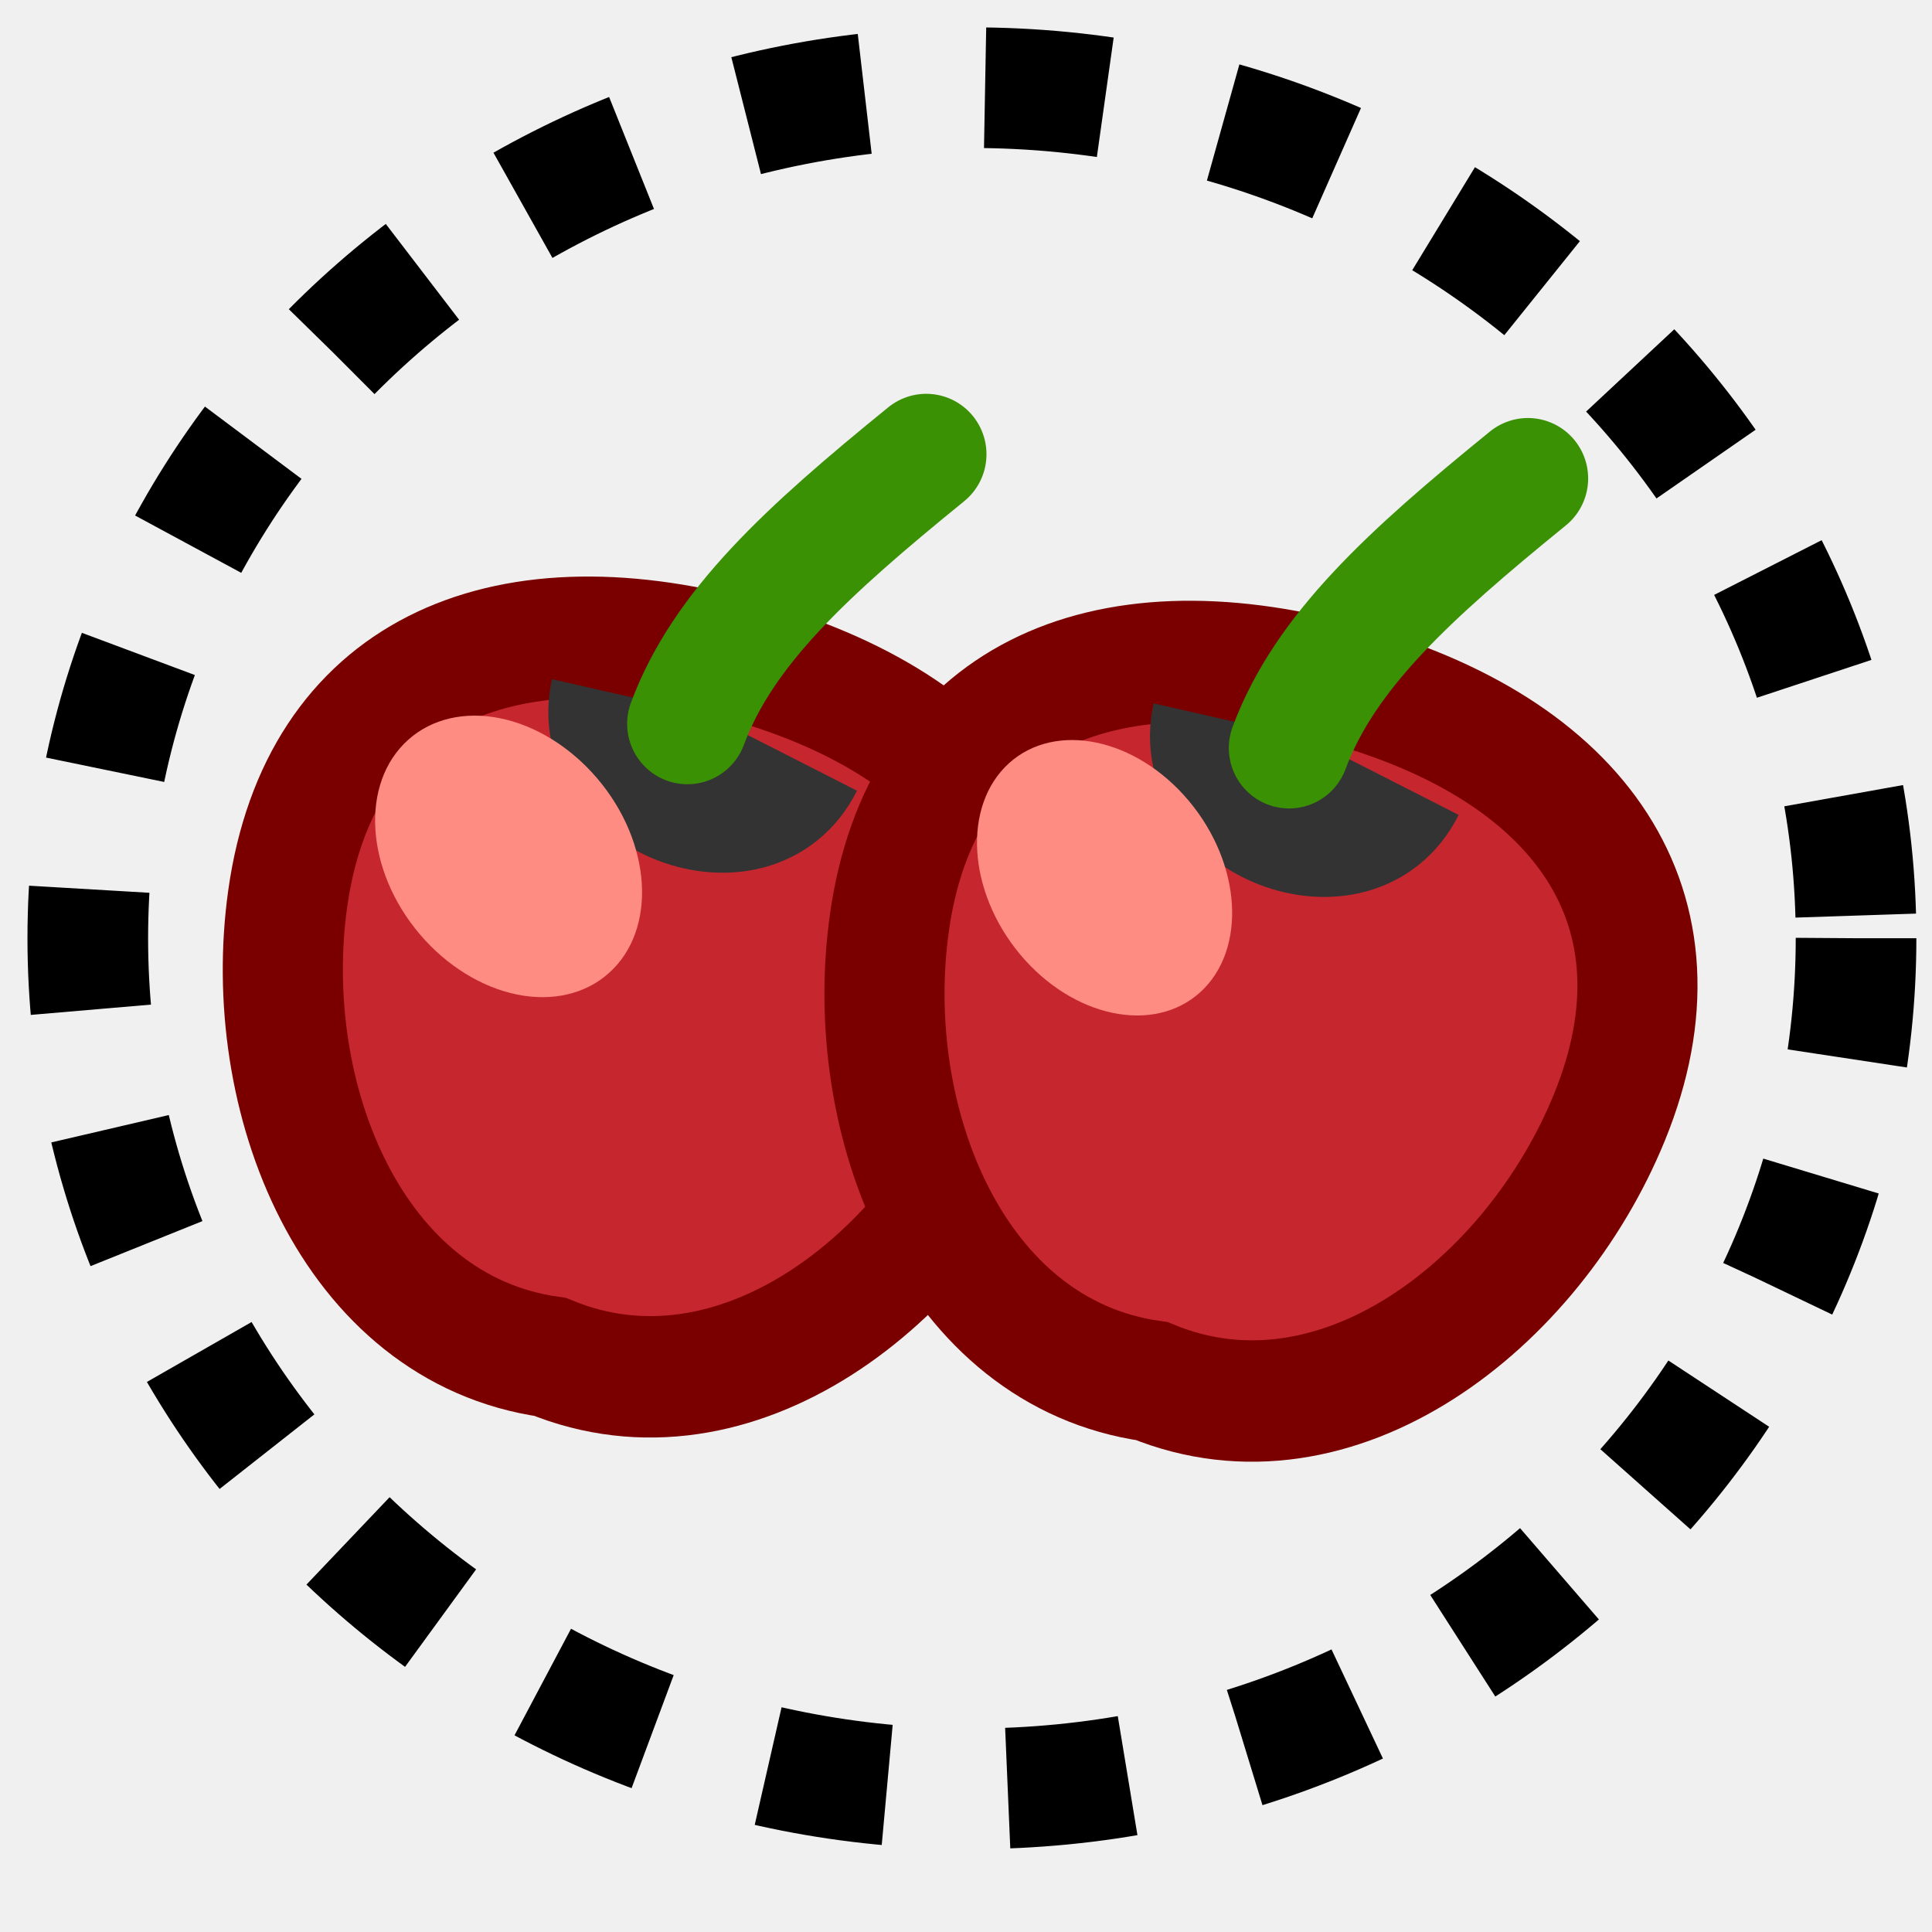
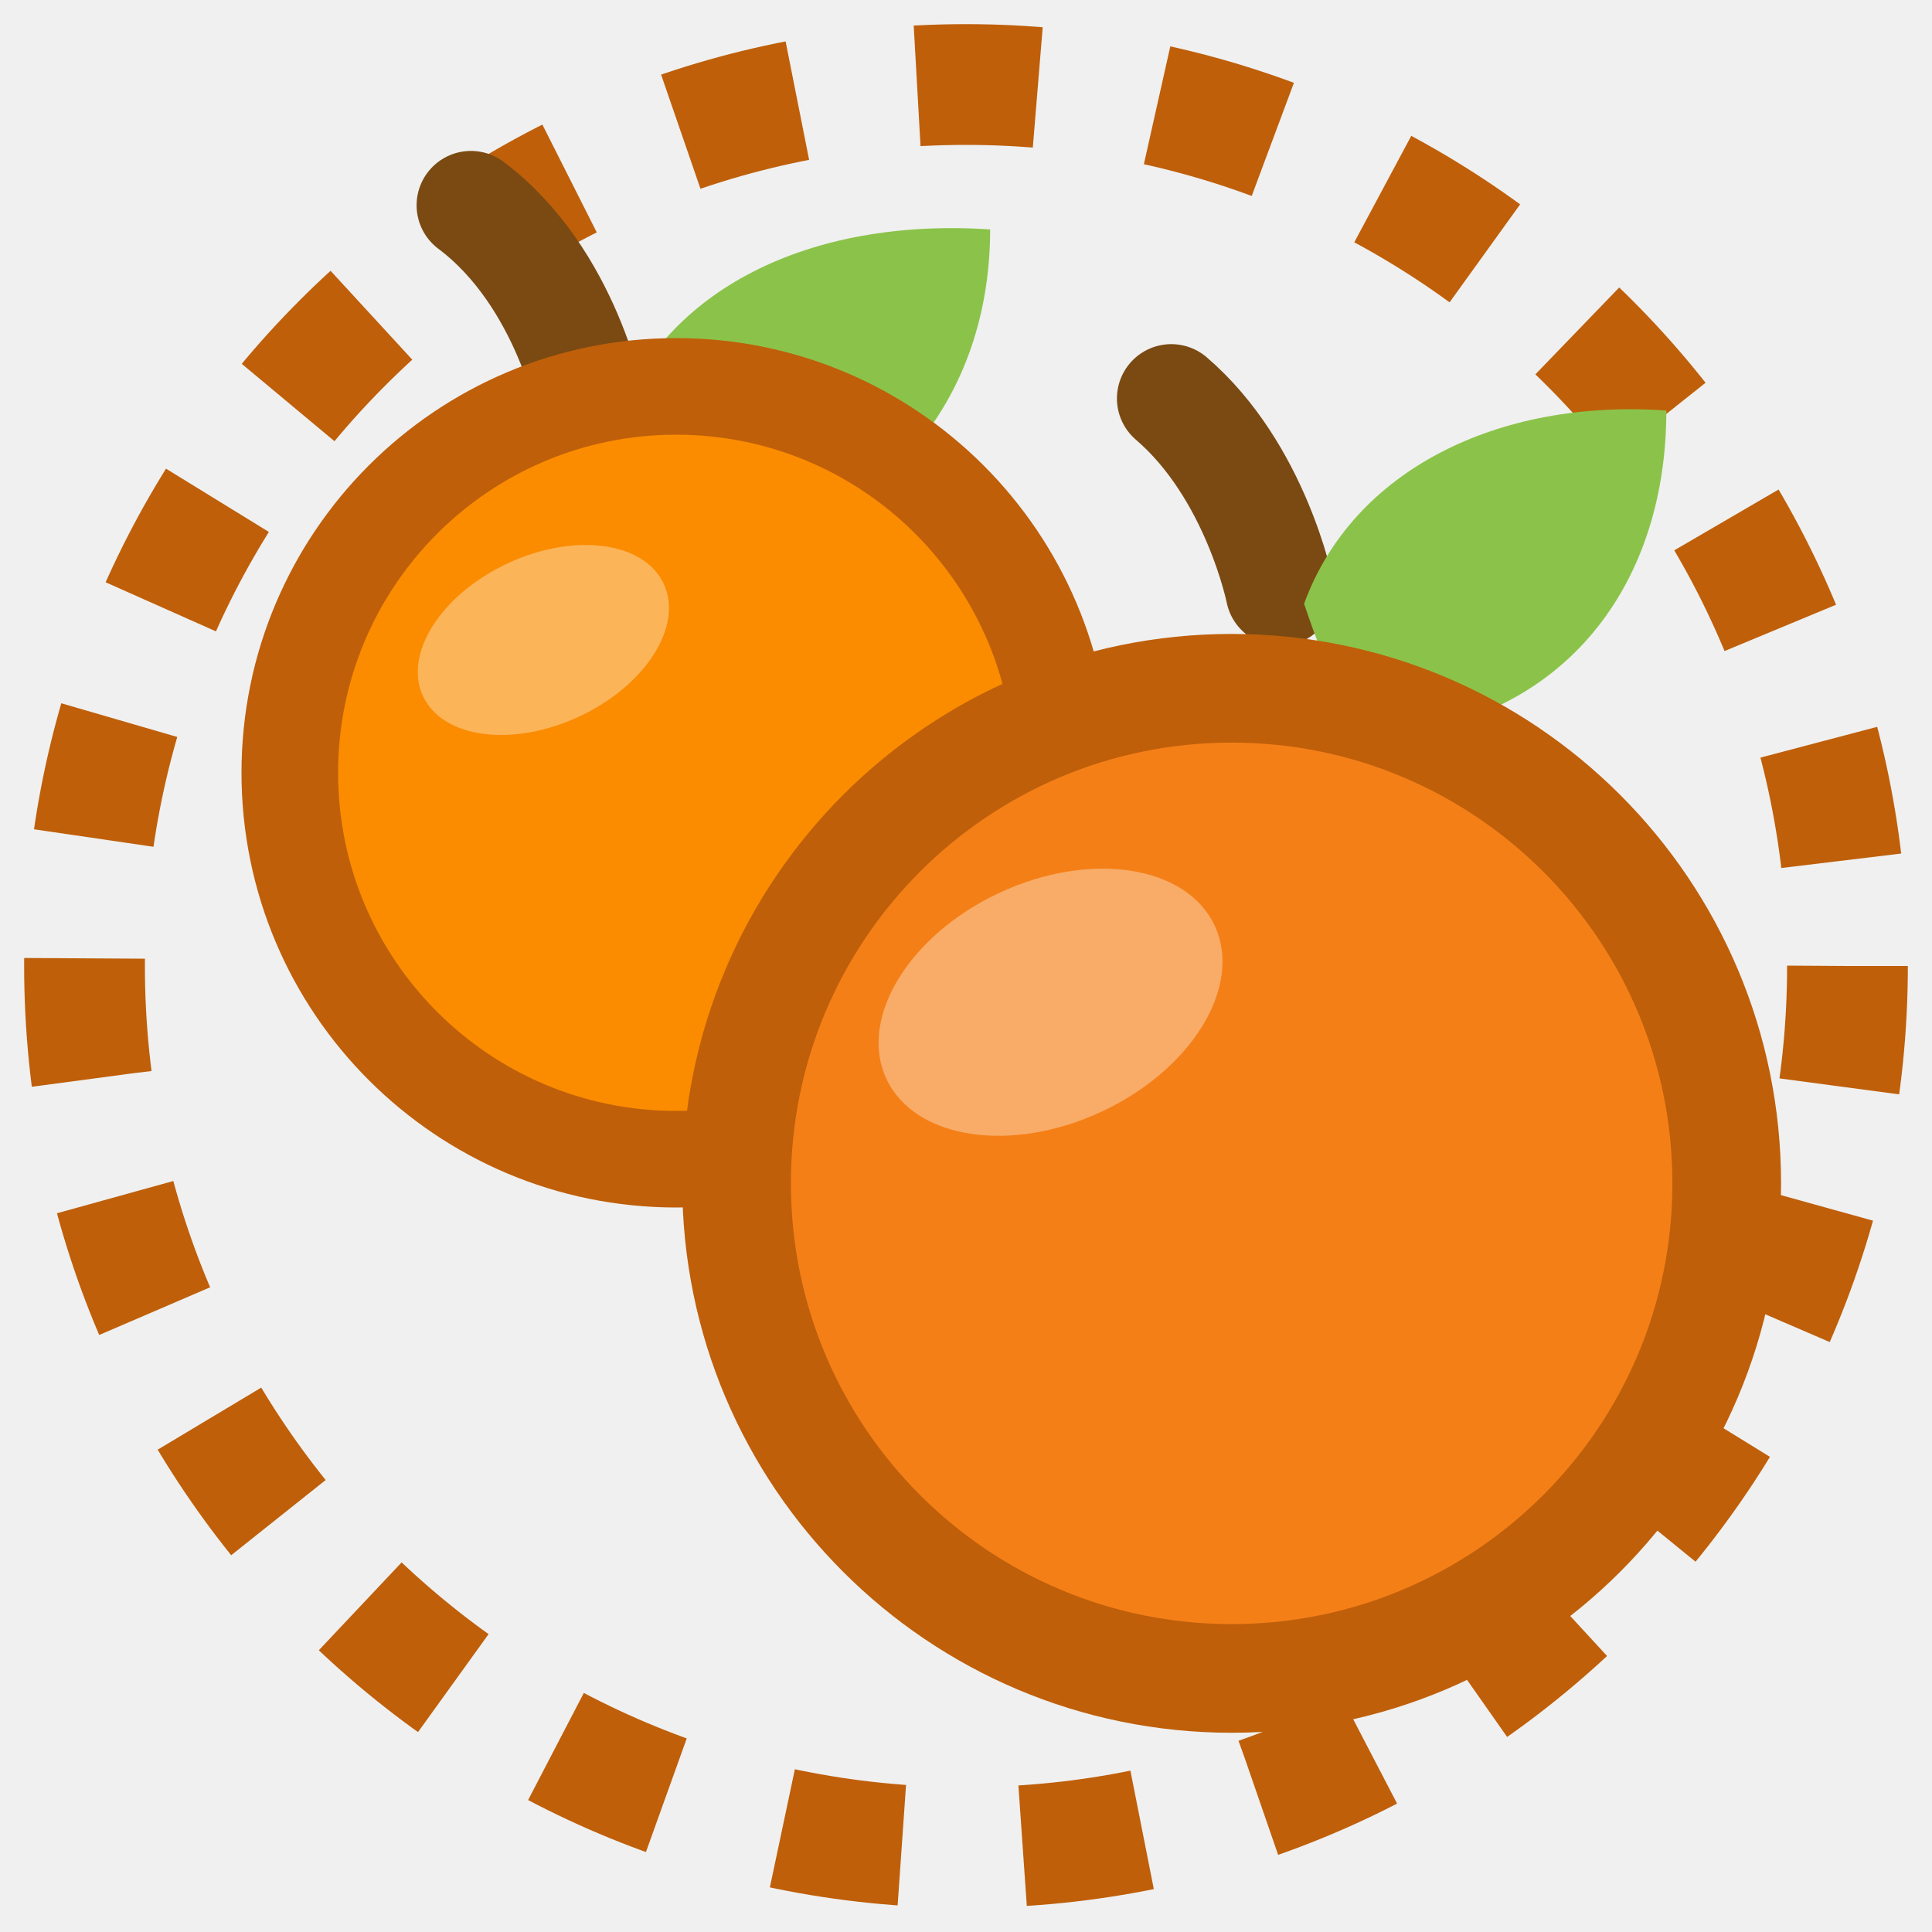
- <svg xmlns="http://www.w3.org/2000/svg" height="16" width="16" version="1.1" id="svg6">
-   <defs id="defs10">
-     <linearGradient id="G5">
-       <stop id="s9" style="stop-color:#000;stop-opacity:1" offset="0" />
-       <stop id="s10" style="stop-color:#000;stop-opacity:0" offset="1" />
-     </linearGradient>
-     <linearGradient id="G4-0">
-       <stop id="s7-3" style="stop-color:#d50f0f;stop-opacity:1" offset="0" />
-       <stop id="s8-9" style="stop-color:#860000;stop-opacity:1" offset="1" />
-     </linearGradient>
-     <linearGradient id="G2-9">
-       <stop id="s3-69" style="stop-color:#fff;stop-opacity:1" offset="0" />
-       <stop id="s4-33" style="stop-color:#fff;stop-opacity:0" offset="1" />
-     </linearGradient>
-     <linearGradient id="G1-6-5-0">
-       <stop id="s1-3-2" style="stop-color:#59a40f;stop-opacity:1" offset="0" />
-       <stop id="s2-9-9" style="stop-color:#306102;stop-opacity:1" offset="1" />
-     </linearGradient>
-   </defs>
-   <g style="stroke-width:1.039" id="g1055" transform="matrix(2.04529,0,0,2.051654,-6.993265,-0.4526265)">
-     <g transform="translate(11.03655,3.061234)" style="stroke:#7a0000;stroke-width:1.039;stroke-opacity:1" id="g1018">
-       <g style="stroke:#7a0000;stroke-width:1.039;stroke-opacity:1" id="cherry2-3" transform="matrix(0.1203468,0.00521202,-0.00532923,0.1212868,-8.388063,-3.343866)">
-         <path style="fill:#c6262e;fill-opacity:1;stroke:#7a0000;stroke-width:4.037;stroke-opacity:1" id="p5-12" d="m 42.021,38.735 c -2.28,6.289 -8.636,11.671 -14.976,9.411 -6.706,-0.642 -10.134,-8.201 -9.485,-14.852 0.729,-7.471 6.64,-10.416 14.793,-8.602 8.154,1.814 12.229,6.98 9.668,14.043 z" />
-         <path style="fill:none;stroke:#333333;stroke-width:4.294;stroke-opacity:1" id="p8-9" d="m 28.224,26.012 c -0.601,3.336 4.888,5.213 6.336,2.001" />
-       </g>
-       <path style="fill:#275100;fill-opacity:0.945;stroke:#3a9104;stroke-width:0.488;stroke-linecap:round;stroke-opacity:1;stop-color:#000000" d="m -4.834,0.081 c 0.145,-0.389 0.486,-0.698 0.967,-1.088" id="path1009" />
-     </g>
-     <path d="M 5.884,4.149 A 0.622,0.477 50.577 0 1 5.121,3.994 0.622,0.477 50.577 0 1 5.073,3.206 0.622,0.477 50.577 0 1 5.836,3.361 0.622,0.477 50.577 0 1 5.884,4.149" style="opacity:1;fill:#ff8c82;fill-opacity:1;stroke:none;stroke-width:0.611;stroke-linecap:round;stroke-opacity:1;stop-color:#000000" id="path1046" />
-   </g>
-   <g style="stroke-width:1.039" transform="matrix(2.04529,0,0,2.051654,-2.010465,-0.2521415)" id="g897">
-     <g id="g893" style="stroke:#7a0000;stroke-width:1.039;stroke-opacity:1" transform="translate(11.03655,3.061234)">
-       <g transform="matrix(0.1203468,0.00521202,-0.00532923,0.1212868,-8.388063,-3.343866)" id="g889" style="stroke:#7a0000;stroke-width:1.039;stroke-opacity:1">
-         <path d="m 42.021,38.735 c -2.28,6.289 -8.636,11.671 -14.976,9.411 -6.706,-0.642 -10.134,-8.201 -9.485,-14.852 0.729,-7.471 6.64,-10.416 14.793,-8.602 8.154,1.814 12.229,6.98 9.668,14.043 z" id="path885" style="fill:#c6262e;fill-opacity:1;stroke:#7a0000;stroke-width:4.037;stroke-opacity:1" />
-         <path d="m 28.224,26.012 c -0.601,3.336 4.888,5.213 6.336,2.001" id="path887" style="fill:none;stroke:#333333;stroke-width:4.294;stroke-opacity:1" />
-       </g>
-       <path id="path891" d="m -4.834,0.081 c 0.145,-0.389 0.486,-0.698 0.967,-1.088" style="fill:#275100;fill-opacity:0.945;stroke:#3a9104;stroke-width:0.488;stroke-linecap:round;stroke-opacity:1;stop-color:#000000" />
-     </g>
-     <path id="path895" style="opacity:1;fill:#ff8c82;fill-opacity:1;stroke:none;stroke-width:0.591;stroke-linecap:round;stroke-opacity:1;stop-color:#000000" d="M 5.843,4.128 A 0.604,0.461 53.051 0 1 5.114,3.976 0.604,0.461 53.051 0 1 5.068,3.204 0.604,0.461 53.051 0 1 5.797,3.356 0.604,0.461 53.051 0 1 5.843,4.128" />
-   </g>
-   <ellipse style="fill:none;stroke:#000000;stroke-width:0.999;stroke-opacity:1;opacity:1;stroke-dasharray:0.999,0.999;stroke-dashoffset:0" id="path1" cx="8.049" cy="7.77" rx="7.322" ry="7.044" />
+ <svg xmlns="http://www.w3.org/2000/svg" width="16" height="16" viewBox="0 0 16 16">
+   <circle cx="8" cy="8" r="7.3" fill="none" stroke="#bf5f0a" stroke-width="1" stroke-dasharray="1,1" />
+   <path d="M 4.9 3.4 C 4.9 3.4 4.7 2.3 3.9 1.7" stroke="#7a4a12" stroke-width="0.9" fill="none" stroke-linecap="round" />
+   <path d="M 5.1 3.5 C 5.5 2.4 6.7 1.8 8.2 1.9 C 8.2 3.4 7.2 4.5 5.7 4.6 C 5.5 4.5 5.3 4.1 5.1 3.5 Z" fill="#8bc34a" />
+   <circle cx="5.6" cy="6.4" r="3.2" fill="#fb8c00" stroke="#bf5f0a" stroke-width="0.8" />
+   <ellipse cx="4.5" cy="5.3" rx="1.1" ry="0.7" fill="#ffffff" opacity="0.35" transform="rotate(-25 4.5 5.3)" />
+   <path d="M 10.6 4.9 C 10.6 4.9 10.4 3.9 9.7 3.3" stroke="#7a4a12" stroke-width="0.9" fill="none" stroke-linecap="round" />
+   <path d="M 10.8 5.0 C 11.2 3.9 12.4 3.3 13.8 3.4 C 13.8 4.9 12.9 6.0 11.4 6.1 C 11.2 6.0 11.0 5.6 10.8 5.0 Z" fill="#8bc34a" />
+   <circle cx="10.2" cy="9.8" r="4.1" fill="#f57f17" stroke="#bf5f0a" stroke-width="0.9" />
+   <ellipse cx="8.7" cy="8.3" rx="1.5" ry="1.0" fill="#ffffff" opacity="0.35" transform="rotate(-25 8.7 8.3)" />
</svg>
